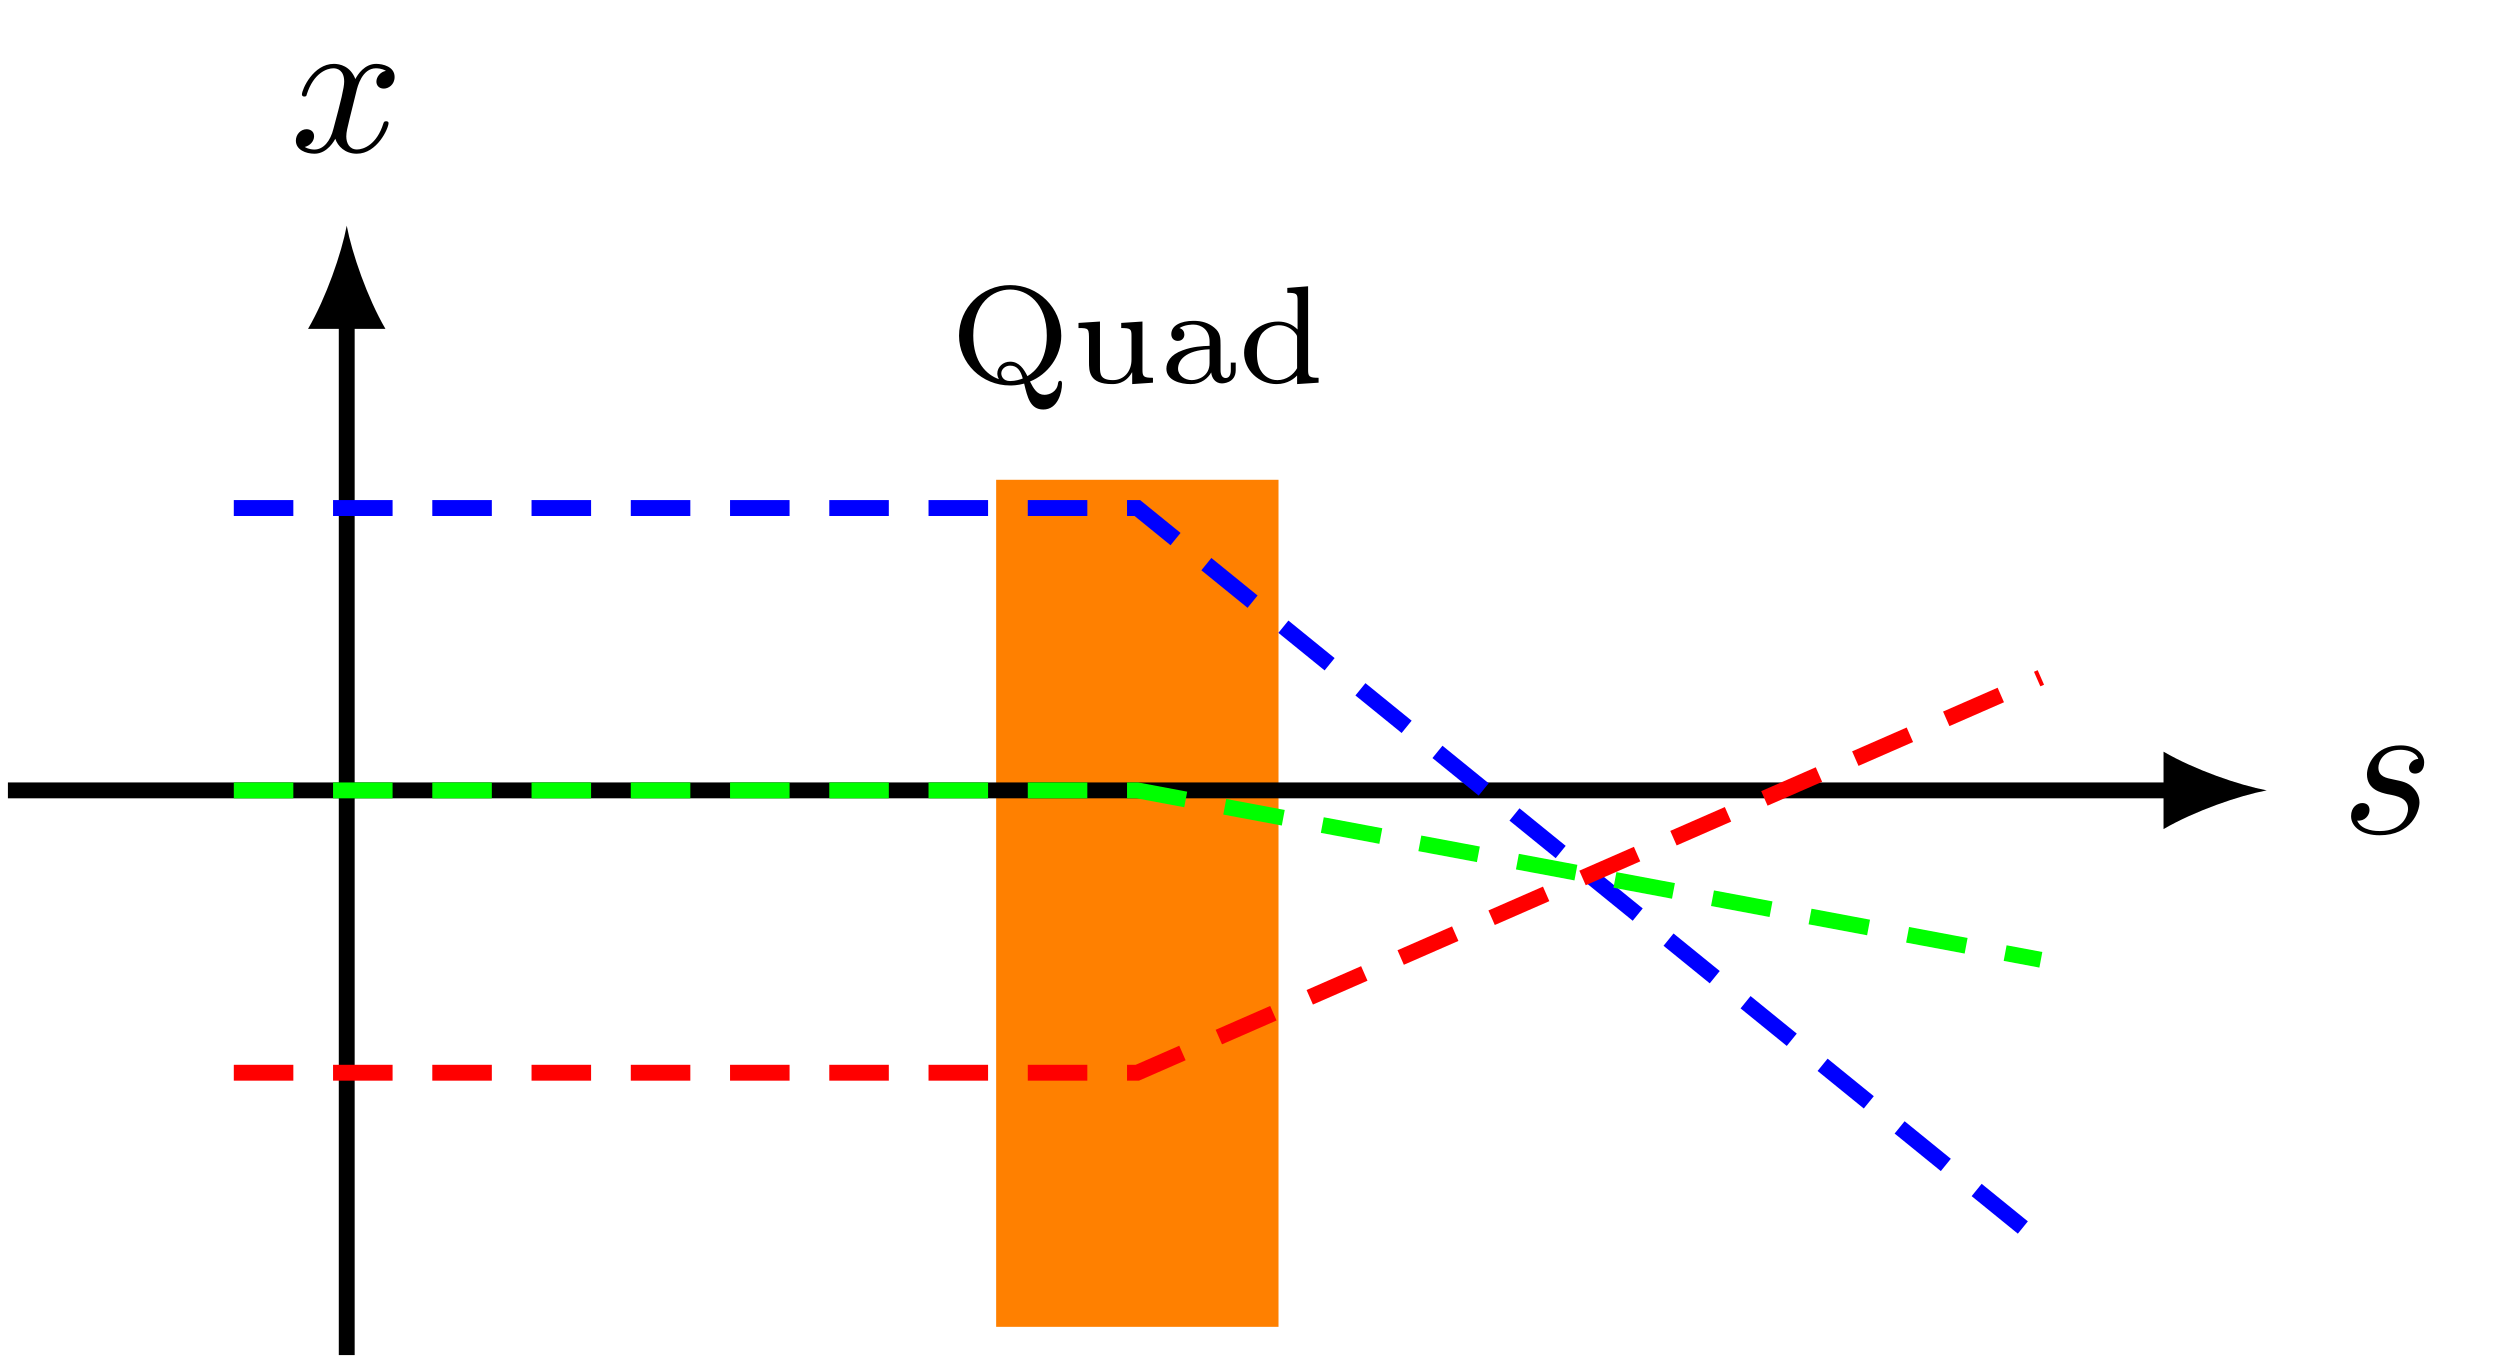
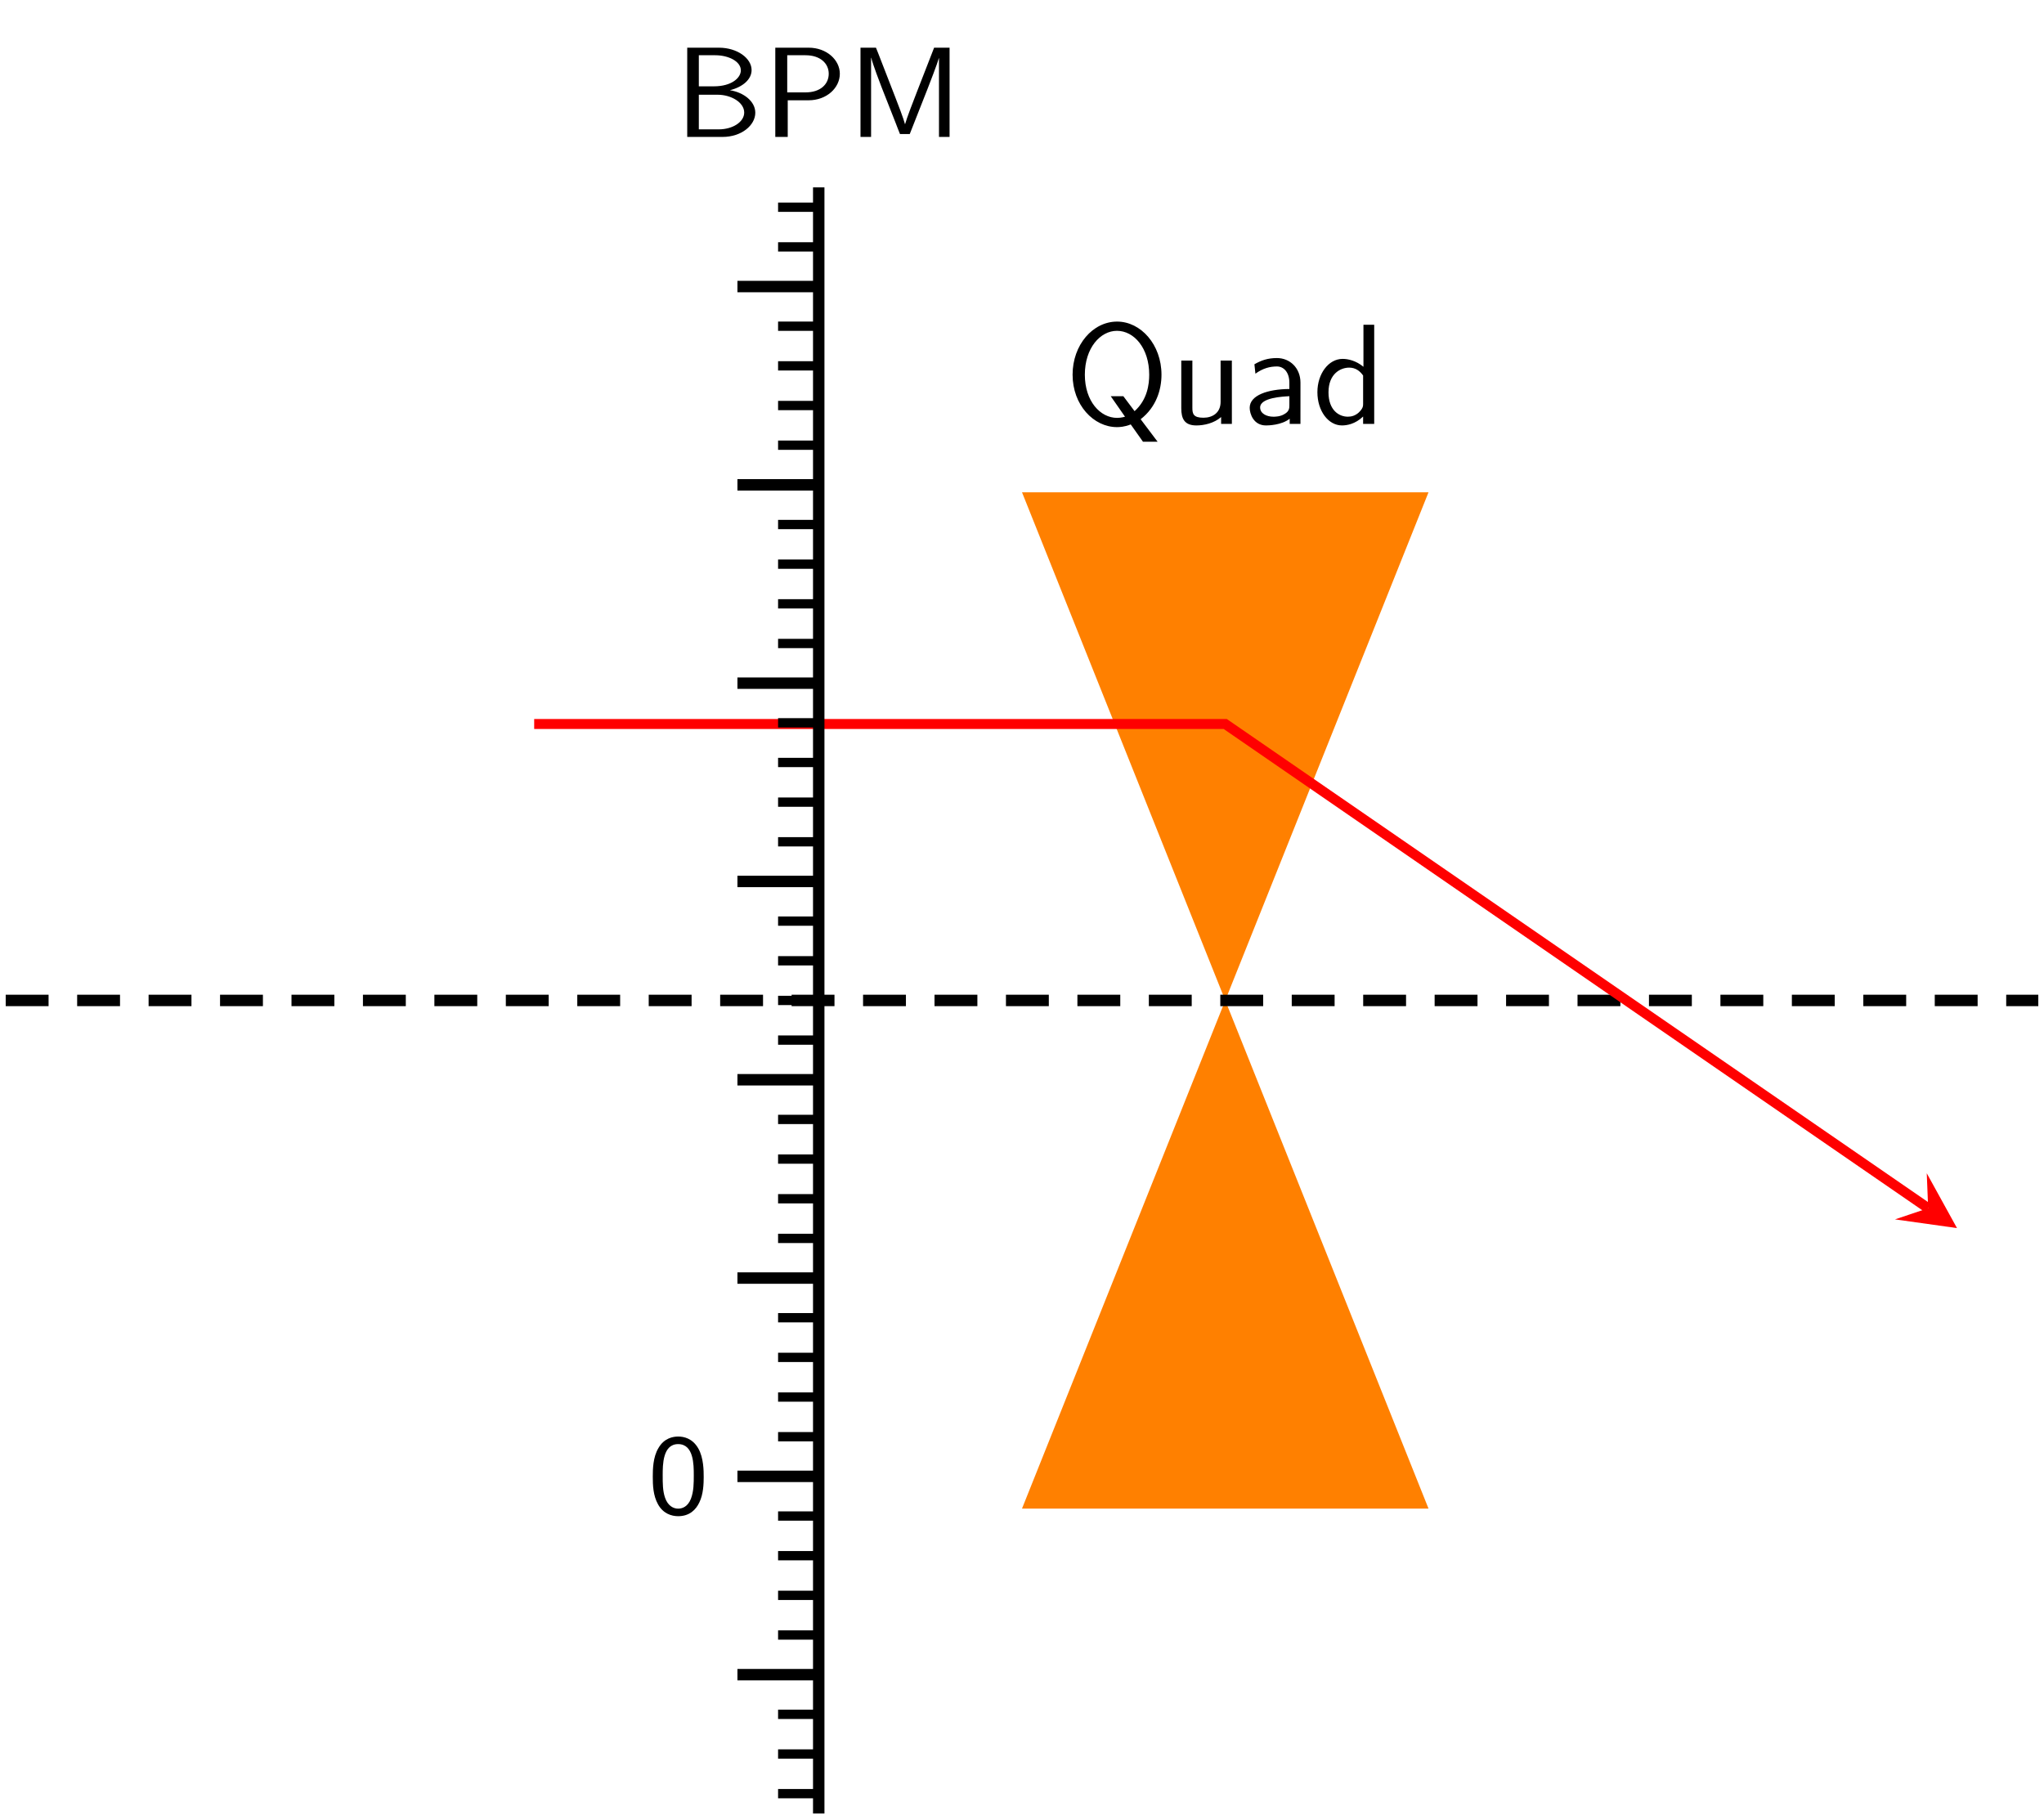
- <svg xmlns="http://www.w3.org/2000/svg" version="1.1" id="svg1" width="167.325" height="91.227" viewBox="0 0 167.325 91.227">
+ <svg xmlns="http://www.w3.org/2000/svg" version="1.1" id="svg1" width="190.039" height="169.135" viewBox="0 0 190.039 169.135">
  <defs id="defs1" />
  <g id="g1">
-     <path id="path1" d="M 7.087,15.591 V -26.929 H -7.087 v 42.52 z" style="fill:#ff8000;fill-opacity:1;fill-rule:nonzero;stroke:none" transform="matrix(1.333333,0,0,-1.333333,76.12133,52.9)" />
-     <path id="path2" d="m 4.055,-0.058 c 0.879,-0.352 1.57,-1.242 1.57,-2.297 0,-1.395 -1.148,-2.543 -2.566,-2.543 -1.43,0 -2.566,1.148 -2.566,2.543 0,1.371 1.137,2.496 2.566,2.496 0.082,0 0.363,0 0.703,-0.094 0.164,0.691 0.305,1.301 0.961,1.301 0.727,0 0.938,-0.855 0.938,-1.289 0,-0.059 0,-0.152 -0.094,-0.152 -0.082,0 -0.094,0.07 -0.105,0.129 C 5.415,0.446 5.051,0.61 4.782,0.61 c -0.363,0 -0.539,-0.293 -0.727,-0.668 z M 2.497,-0.175 C 1.887,-0.386 1.207,-1.019 1.207,-2.366 c 0,-1.629 0.984,-2.309 1.852,-2.309 0.855,0 1.84,0.68 1.84,2.309 0,1.242 -0.574,1.805 -0.973,2.039 -0.176,-0.352 -0.41,-0.727 -0.867,-0.727 -0.363,0 -0.645,0.27 -0.645,0.598 0,0.094 0.035,0.199 0.082,0.281 z m 1.195,-0.035 c -0.117,0.047 -0.363,0.129 -0.633,0.129 -0.375,0 -0.445,-0.27 -0.445,-0.387 0,-0.199 0.188,-0.387 0.445,-0.387 0.363,0 0.527,0.258 0.633,0.645 z M 8.634,-2.999 v 0.258 c 0.469,0 0.516,0.047 0.516,0.387 v 1.195 c 0,0.609 -0.387,1.031 -0.926,1.031 -0.633,0 -0.656,-0.293 -0.656,-0.656 V -3.069 l -1.078,0.07 v 0.258 c 0.527,0 0.527,0.012 0.527,0.633 v 1.055 c 0,0.48 0,1.125 1.16,1.125 0.152,0 0.668,0 0.996,-0.586 h 0.012 v 0.586 L 10.228,9.609375e-4 V -0.245 c -0.469,0 -0.527,-0.059 -0.527,-0.398 V -3.069 Z m 4.986,1.137 c 0,-0.375 0,-0.645 -0.316,-0.902 -0.281,-0.234 -0.621,-0.34 -1.031,-0.34 -0.668,0 -1.125,0.246 -1.125,0.668 0,0.223 0.152,0.34 0.328,0.34 0.188,0 0.328,-0.129 0.328,-0.316 0,-0.129 -0.059,-0.27 -0.246,-0.328 0.258,-0.176 0.656,-0.176 0.703,-0.176 0.387,0 0.809,0.258 0.809,0.844 v 0.223 c -0.375,0.012 -0.844,0.035 -1.348,0.223 -0.633,0.223 -0.82,0.609 -0.82,0.926 0,0.598 0.727,0.773 1.219,0.773 0.551,0 0.879,-0.316 1.031,-0.586 0.023,0.281 0.211,0.551 0.539,0.551 0.012,0 0.691,0 0.691,-0.668 V -1.007 H 14.136 v 0.375 c 0,0.07 0,0.398 -0.258,0.398 -0.258,0 -0.258,-0.328 -0.258,-0.41 z m -0.551,0.879 c 0,0.668 -0.586,0.855 -0.891,0.855 -0.363,0 -0.691,-0.234 -0.691,-0.574 0,-0.387 0.328,-0.926 1.582,-0.973 z m 3.902,-3.773 v 0.246 c 0.469,0 0.516,0.047 0.516,0.387 v 1.453 c -0.258,-0.258 -0.586,-0.398 -0.973,-0.398 -0.926,0 -1.711,0.691 -1.711,1.57 0,0.867 0.738,1.57 1.629,1.57 0.574,0 0.914,-0.305 1.031,-0.434 V 0.071 L 18.542,9.609375e-4 V -0.245 c -0.469,0 -0.527,-0.059 -0.527,-0.398 V -4.839 Z m 0.492,4.031 c -0.176,0.316 -0.539,0.598 -0.984,0.598 -0.398,0 -0.68,-0.223 -0.809,-0.434 -0.141,-0.199 -0.223,-0.48 -0.223,-0.926 0,-0.164 0,-0.691 0.281,-1.02 0.281,-0.305 0.621,-0.375 0.82,-0.375 0.34,0 0.633,0.152 0.832,0.41 0.082,0.105 0.082,0.117 0.082,0.246 z m 0,0" style="fill:#000000;fill-opacity:1;fill-rule:nonzero;stroke:none" aria-label="Quad" transform="matrix(1.333333,0,0,1.333333,63.53067,25.612)" />
-     <path id="path3" d="M -56.694,0 H 52.031" style="fill:none;stroke:#000000;stroke-width:0.797;stroke-linecap:butt;stroke-linejoin:miter;stroke-miterlimit:10;stroke-dasharray:none;stroke-opacity:1" transform="matrix(1.333333,0,0,-1.333333,76.12133,52.9)" />
-     <path id="path4" d="M 4.662,0 C 3.281,0.259 1.036,1.036 -0.518,1.943 V -1.943 C 1.036,-1.036 3.281,-0.259 4.662,0" style="fill:#000000;fill-opacity:1;fill-rule:nonzero;stroke:none" transform="matrix(1.333333,0,0,-1.333333,145.4962,52.9)" />
-     <path id="path5" d="m 3.892,-3.725 c -0.27,0.012 -0.469,0.234 -0.469,0.445 0,0.141 0.082,0.293 0.305,0.293 0.223,0 0.457,-0.164 0.457,-0.562 0,-0.445 -0.434,-0.855 -1.184,-0.855 -1.312,0 -1.688,1.02 -1.688,1.453 0,0.785 0.738,0.926 1.031,0.996 0.516,0.094 1.031,0.199 1.031,0.75 0,0.258 -0.223,1.102 -1.418,1.102 -0.141,0 -0.914,0 -1.137,-0.527 0.375,0.047 0.621,-0.258 0.621,-0.527 0,-0.234 -0.152,-0.352 -0.363,-0.352 -0.258,0 -0.563,0.211 -0.563,0.656 0,0.562 0.574,0.961 1.43,0.961 1.605,0 2.004,-1.207 2.004,-1.652 0,-0.352 -0.199,-0.609 -0.316,-0.727 -0.27,-0.281 -0.551,-0.328 -0.996,-0.422 -0.352,-0.07 -0.75,-0.141 -0.75,-0.598 0,-0.281 0.234,-0.891 1.113,-0.891 0.246,0 0.75,0.07 0.891,0.457 z m 0,0" style="fill:#000000;fill-opacity:1;fill-rule:nonzero;stroke:none" aria-label="s" transform="matrix(1.333333,0,0,1.333333,156.6707,55.76)" />
-     <path id="path6" d="M -39.686,-28.347 V 23.684" style="fill:none;stroke:#000000;stroke-width:0.797;stroke-linecap:butt;stroke-linejoin:miter;stroke-miterlimit:10;stroke-dasharray:none;stroke-opacity:1" transform="matrix(1.333333,0,0,-1.333333,76.12133,52.9)" />
-     <path id="path7" d="M 4.662,0 C 3.281,0.259 1.036,1.036 -0.518,1.943 V -1.943 C 1.036,-1.036 3.281,-0.259 4.662,0" style="fill:#000000;fill-opacity:1;fill-rule:nonzero;stroke:none" transform="matrix(0,-1.333333,-1.333333,0,23.20696,21.32089)" />
-     <path id="path8" d="m 3.327,-3.01 c 0.059,-0.258 0.293,-1.172 0.984,-1.172 0.047,0 0.293,0 0.504,0.129 -0.281,0.047 -0.48,0.305 -0.48,0.539 0,0.164 0.105,0.352 0.375,0.352 0.223,0 0.539,-0.188 0.539,-0.586 0,-0.516 -0.586,-0.656 -0.926,-0.656 -0.574,0 -0.926,0.527 -1.043,0.762 -0.258,-0.656 -0.785,-0.762 -1.078,-0.762 -1.043,0 -1.605,1.289 -1.605,1.535 0,0.105 0.105,0.105 0.117,0.105 0.082,0 0.117,-0.023 0.129,-0.117 0.34,-1.055 0.996,-1.301 1.336,-1.301 0.188,0 0.539,0.094 0.539,0.668 0,0.305 -0.164,0.973 -0.539,2.367 -0.152,0.621 -0.504,1.043 -0.949,1.043 -0.059,0 -0.281,0 -0.492,-0.129 0.246,-0.059 0.469,-0.27 0.469,-0.539 0,-0.27 -0.223,-0.352 -0.375,-0.352 -0.293,0 -0.539,0.258 -0.539,0.574 0,0.457 0.492,0.656 0.937,0.656 0.656,0 1.008,-0.691 1.043,-0.75 0.117,0.363 0.48,0.75 1.078,0.75 1.02,0 1.594,-1.277 1.594,-1.535 0,-0.094 -0.094,-0.094 -0.129,-0.094 -0.082,0 -0.105,0.035 -0.129,0.105 -0.328,1.066 -0.996,1.312 -1.324,1.312 -0.387,0 -0.539,-0.328 -0.539,-0.656 0,-0.223 0.059,-0.445 0.164,-0.879 z m 0,0" style="fill:#000000;fill-opacity:1;fill-rule:nonzero;stroke:none" aria-label="x" transform="matrix(1.333333,0,0,1.333333,19.412,10.14667)" />
-     <path id="path9" d="M -45.355,14.173 H 0 l 45.355,-36.851" style="fill:none;stroke:#0000ff;stroke-width:0.797;stroke-linecap:butt;stroke-linejoin:miter;stroke-miterlimit:10;stroke-dasharray:2.989, 1.993;stroke-dashoffset:0;stroke-opacity:1" transform="matrix(1.333333,0,0,-1.333333,76.12133,52.9)" />
-     <path id="path10" d="M -45.355,-14.173 H 0 L 45.355,5.669" style="fill:none;stroke:#ff0000;stroke-width:0.797;stroke-linecap:butt;stroke-linejoin:miter;stroke-miterlimit:10;stroke-dasharray:2.989, 1.993;stroke-dashoffset:0;stroke-opacity:1" transform="matrix(1.333333,0,0,-1.333333,76.12133,52.9)" />
-     <path id="path11" d="M -45.355,0 H 0 l 45.355,-8.504" style="fill:none;stroke:#00ff00;stroke-width:0.797;stroke-linecap:butt;stroke-linejoin:miter;stroke-miterlimit:10;stroke-dasharray:2.989, 1.993;stroke-dashoffset:0;stroke-opacity:1" transform="matrix(1.333333,0,0,-1.333333,76.12133,52.9)" />
+     <path id="path1" d="M -14.173,35.433 0,0 14.173,35.433 Z" style="fill:#ff8000;fill-opacity:1;fill-rule:nonzero;stroke:none" transform="matrix(1.333333,0,0,-1.333333,113.9173,93.01333)" />
+     <path id="path2" d="M -14.173,-35.433 0,0 14.173,-35.433 Z" style="fill:#ff8000;fill-opacity:1;fill-rule:nonzero;stroke:none" transform="matrix(1.333333,0,0,-1.333333,113.9173,93.01333)" />
+     <path id="path3" d="m 5.308,-0.329 c 1.09,-0.844 1.453,-2.062 1.453,-3.105 0,-2.098 -1.441,-3.703 -3.094,-3.703 -1.699,0 -3.105,1.629 -3.105,3.703 0,2.109 1.465,3.656 3.094,3.656 0.164,0 0.527,-0.012 0.961,-0.188 L 5.472,1.242 H 6.492 Z M 4.218,-0.504 c 0,0 -0.27,0.082 -0.551,0.082 -1.172,0 -2.25,-1.16 -2.25,-3.012 0,-1.863 1.078,-3.059 2.238,-3.059 1.195,0 2.25,1.207 2.25,3.059 0,0.645 -0.117,1.734 -1.02,2.543 L 4.101,-1.934 H 3.222 Z M 11.668,-4.418 h -0.785 v 2.883 c 0,0.75 -0.551,1.102 -1.195,1.102 -0.703,0 -0.773,-0.27 -0.773,-0.691 V -4.418 H 8.141 v 3.328 c 0,0.727 0.223,1.195 1.055,1.195 0.527,0 1.23,-0.152 1.723,-0.586 v 0.48 h 0.75 z m 4.784,1.535 c 0,-1.008 -0.727,-1.711 -1.641,-1.711 -0.645,0 -1.102,0.164 -1.57,0.434 l 0.07,0.656 c 0.516,-0.375 1.008,-0.504 1.5,-0.504 0.469,0 0.867,0.398 0.867,1.137 v 0.434 c -1.5,0.012 -2.766,0.434 -2.766,1.312 0,0.422 0.27,1.23 1.137,1.23 0.141,0 1.078,-0.012 1.652,-0.469 v 0.363 h 0.75 z m -0.773,1.57 c 0,0.188 0,0.434 -0.34,0.621 -0.293,0.188 -0.668,0.188 -0.773,0.188 -0.48,0 -0.926,-0.223 -0.926,-0.645 0,-0.691 1.605,-0.762 2.039,-0.785 z m 5.915,-5.602 h -0.75 v 2.93 c -0.527,-0.434 -1.078,-0.551 -1.453,-0.551 -0.984,0 -1.758,1.043 -1.758,2.32 0,1.313 0.762,2.32 1.711,2.32 0.328,0 0.914,-0.082 1.477,-0.621 v 0.516 h 0.773 z m -0.773,5.531 c 0,0.141 -0.012,0.316 -0.328,0.609 -0.234,0.199 -0.48,0.27 -0.738,0.27 -0.621,0 -1.348,-0.457 -1.348,-1.699 0,-1.312 0.855,-1.723 1.441,-1.723 0.445,0 0.75,0.234 0.973,0.551 z m 0,0" style="fill:#000000;fill-opacity:1;fill-rule:nonzero;stroke:none" aria-label="Quad" transform="matrix(1.333333,0,0,1.333333,98.97333,39.41467)" />
+     <path id="path4" d="M -85.04,0 H 56.694" style="fill:none;stroke:#000000;stroke-width:0.797;stroke-linecap:butt;stroke-linejoin:miter;stroke-miterlimit:10;stroke-dasharray:2.989, 1.993;stroke-dashoffset:0;stroke-opacity:1" transform="matrix(1.333333,0,0,-1.333333,113.9173,93.01333)" />
+     <path id="path5" d="M -48.189,19.275 0,19.275 49.014,-14.489" style="fill:none;stroke:#ff0000;stroke-width:0.697;stroke-linecap:butt;stroke-linejoin:miter;stroke-miterlimit:10;stroke-dasharray:none;stroke-opacity:1" transform="matrix(1.333333,0,0,-1.333333,113.9173,93.01333)" />
+     <path id="path6" d="M 2.441,0 -1.464,1.953 0,0 -1.464,-1.953" style="fill:#ff0000;fill-opacity:1;fill-rule:nonzero;stroke:none" transform="matrix(1.09796,0.7563333,0.7563333,-1.09796,179.2692,112.3324)" />
+     <path id="path7" d="M -28.347,-56.694 V 56.694" style="fill:none;stroke:#000000;stroke-width:0.797;stroke-linecap:butt;stroke-linejoin:miter;stroke-miterlimit:10;stroke-dasharray:none;stroke-opacity:1" transform="matrix(1.333333,0,0,-1.333333,113.9173,93.01333)" />
+     <path id="path8" d="m -28.347,55.311 h -2.835" style="fill:none;stroke:#000000;stroke-width:0.648;stroke-linecap:butt;stroke-linejoin:miter;stroke-miterlimit:10;stroke-dasharray:none;stroke-opacity:1" transform="matrix(1.333333,0,0,-1.333333,113.9173,93.01333)" />
+     <path id="path9" d="m -28.347,52.545 h -2.835" style="fill:none;stroke:#000000;stroke-width:0.648;stroke-linecap:butt;stroke-linejoin:miter;stroke-miterlimit:10;stroke-dasharray:none;stroke-opacity:1" transform="matrix(1.333333,0,0,-1.333333,113.9173,93.01333)" />
+     <path id="path10" d="m -28.347,49.779 h -5.669" style="fill:none;stroke:#000000;stroke-width:0.797;stroke-linecap:butt;stroke-linejoin:miter;stroke-miterlimit:10;stroke-dasharray:none;stroke-opacity:1" transform="matrix(1.333333,0,0,-1.333333,113.9173,93.01333)" />
+     <path id="path11" d="m -28.347,47.014 h -2.835" style="fill:none;stroke:#000000;stroke-width:0.648;stroke-linecap:butt;stroke-linejoin:miter;stroke-miterlimit:10;stroke-dasharray:none;stroke-opacity:1" transform="matrix(1.333333,0,0,-1.333333,113.9173,93.01333)" />
+     <path id="path12" d="m -28.347,44.249 h -2.835" style="fill:none;stroke:#000000;stroke-width:0.648;stroke-linecap:butt;stroke-linejoin:miter;stroke-miterlimit:10;stroke-dasharray:none;stroke-opacity:1" transform="matrix(1.333333,0,0,-1.333333,113.9173,93.01333)" />
+     <path id="path13" d="m -28.347,41.483 h -2.835" style="fill:none;stroke:#000000;stroke-width:0.648;stroke-linecap:butt;stroke-linejoin:miter;stroke-miterlimit:10;stroke-dasharray:none;stroke-opacity:1" transform="matrix(1.333333,0,0,-1.333333,113.9173,93.01333)" />
+     <path id="path14" d="m -28.347,38.717 h -2.835" style="fill:none;stroke:#000000;stroke-width:0.648;stroke-linecap:butt;stroke-linejoin:miter;stroke-miterlimit:10;stroke-dasharray:none;stroke-opacity:1" transform="matrix(1.333333,0,0,-1.333333,113.9173,93.01333)" />
+     <path id="path15" d="m -28.347,35.952 h -5.669" style="fill:none;stroke:#000000;stroke-width:0.797;stroke-linecap:butt;stroke-linejoin:miter;stroke-miterlimit:10;stroke-dasharray:none;stroke-opacity:1" transform="matrix(1.333333,0,0,-1.333333,113.9173,93.01333)" />
+     <path id="path16" d="m -28.347,33.186 h -2.835" style="fill:none;stroke:#000000;stroke-width:0.648;stroke-linecap:butt;stroke-linejoin:miter;stroke-miterlimit:10;stroke-dasharray:none;stroke-opacity:1" transform="matrix(1.333333,0,0,-1.333333,113.9173,93.01333)" />
+     <path id="path17" d="m -28.347,30.421 h -2.835" style="fill:none;stroke:#000000;stroke-width:0.648;stroke-linecap:butt;stroke-linejoin:miter;stroke-miterlimit:10;stroke-dasharray:none;stroke-opacity:1" transform="matrix(1.333333,0,0,-1.333333,113.9173,93.01333)" />
+     <path id="path18" d="m -28.347,27.655 h -2.835" style="fill:none;stroke:#000000;stroke-width:0.648;stroke-linecap:butt;stroke-linejoin:miter;stroke-miterlimit:10;stroke-dasharray:none;stroke-opacity:1" transform="matrix(1.333333,0,0,-1.333333,113.9173,93.01333)" />
+     <path id="path19" d="m -28.347,24.89 h -2.835" style="fill:none;stroke:#000000;stroke-width:0.648;stroke-linecap:butt;stroke-linejoin:miter;stroke-miterlimit:10;stroke-dasharray:none;stroke-opacity:1" transform="matrix(1.333333,0,0,-1.333333,113.9173,93.01333)" />
+     <path id="path20" d="m -28.347,22.124 h -5.669" style="fill:none;stroke:#000000;stroke-width:0.797;stroke-linecap:butt;stroke-linejoin:miter;stroke-miterlimit:10;stroke-dasharray:none;stroke-opacity:1" transform="matrix(1.333333,0,0,-1.333333,113.9173,93.01333)" />
+     <path id="path21" d="m -28.347,19.359 h -2.835" style="fill:none;stroke:#000000;stroke-width:0.648;stroke-linecap:butt;stroke-linejoin:miter;stroke-miterlimit:10;stroke-dasharray:none;stroke-opacity:1" transform="matrix(1.333333,0,0,-1.333333,113.9173,93.01333)" />
+     <path id="path22" d="m -28.347,16.593 h -2.835" style="fill:none;stroke:#000000;stroke-width:0.648;stroke-linecap:butt;stroke-linejoin:miter;stroke-miterlimit:10;stroke-dasharray:none;stroke-opacity:1" transform="matrix(1.333333,0,0,-1.333333,113.9173,93.01333)" />
+     <path id="path23" d="m -28.347,13.827 h -2.835" style="fill:none;stroke:#000000;stroke-width:0.648;stroke-linecap:butt;stroke-linejoin:miter;stroke-miterlimit:10;stroke-dasharray:none;stroke-opacity:1" transform="matrix(1.333333,0,0,-1.333333,113.9173,93.01333)" />
+     <path id="path24" d="m -28.347,11.062 h -2.835" style="fill:none;stroke:#000000;stroke-width:0.648;stroke-linecap:butt;stroke-linejoin:miter;stroke-miterlimit:10;stroke-dasharray:none;stroke-opacity:1" transform="matrix(1.333333,0,0,-1.333333,113.9173,93.01333)" />
+     <path id="path25" d="m -28.347,8.297 h -5.669" style="fill:none;stroke:#000000;stroke-width:0.797;stroke-linecap:butt;stroke-linejoin:miter;stroke-miterlimit:10;stroke-dasharray:none;stroke-opacity:1" transform="matrix(1.333333,0,0,-1.333333,113.9173,93.01333)" />
+     <path id="path26" d="m -28.347,5.531 h -2.835" style="fill:none;stroke:#000000;stroke-width:0.648;stroke-linecap:butt;stroke-linejoin:miter;stroke-miterlimit:10;stroke-dasharray:none;stroke-opacity:1" transform="matrix(1.333333,0,0,-1.333333,113.9173,93.01333)" />
+     <path id="path27" d="m -28.347,2.765 h -2.835" style="fill:none;stroke:#000000;stroke-width:0.648;stroke-linecap:butt;stroke-linejoin:miter;stroke-miterlimit:10;stroke-dasharray:none;stroke-opacity:1" transform="matrix(1.333333,0,0,-1.333333,113.9173,93.01333)" />
+     <path id="path28" d="m -28.347,0 h -2.835" style="fill:none;stroke:#000000;stroke-width:0.648;stroke-linecap:butt;stroke-linejoin:miter;stroke-miterlimit:10;stroke-dasharray:none;stroke-opacity:1" transform="matrix(1.333333,0,0,-1.333333,113.9173,93.01333)" />
+     <path id="path29" d="m -28.347,-2.766 h -2.835" style="fill:none;stroke:#000000;stroke-width:0.648;stroke-linecap:butt;stroke-linejoin:miter;stroke-miterlimit:10;stroke-dasharray:none;stroke-opacity:1" transform="matrix(1.333333,0,0,-1.333333,113.9173,93.01333)" />
+     <path id="path30" d="m -28.347,-5.531 h -5.669" style="fill:none;stroke:#000000;stroke-width:0.797;stroke-linecap:butt;stroke-linejoin:miter;stroke-miterlimit:10;stroke-dasharray:none;stroke-opacity:1" transform="matrix(1.333333,0,0,-1.333333,113.9173,93.01333)" />
+     <path id="path31" d="m -28.347,-8.297 h -2.835" style="fill:none;stroke:#000000;stroke-width:0.648;stroke-linecap:butt;stroke-linejoin:miter;stroke-miterlimit:10;stroke-dasharray:none;stroke-opacity:1" transform="matrix(1.333333,0,0,-1.333333,113.9173,93.01333)" />
+     <path id="path32" d="m -28.347,-11.062 h -2.835" style="fill:none;stroke:#000000;stroke-width:0.648;stroke-linecap:butt;stroke-linejoin:miter;stroke-miterlimit:10;stroke-dasharray:none;stroke-opacity:1" transform="matrix(1.333333,0,0,-1.333333,113.9173,93.01333)" />
+     <path id="path33" d="m -28.347,-13.828 h -2.835" style="fill:none;stroke:#000000;stroke-width:0.648;stroke-linecap:butt;stroke-linejoin:miter;stroke-miterlimit:10;stroke-dasharray:none;stroke-opacity:1" transform="matrix(1.333333,0,0,-1.333333,113.9173,93.01333)" />
+     <path id="path34" d="m -28.347,-16.593 h -2.835" style="fill:none;stroke:#000000;stroke-width:0.648;stroke-linecap:butt;stroke-linejoin:miter;stroke-miterlimit:10;stroke-dasharray:none;stroke-opacity:1" transform="matrix(1.333333,0,0,-1.333333,113.9173,93.01333)" />
+     <path id="path35" d="m -28.347,-19.359 h -5.669" style="fill:none;stroke:#000000;stroke-width:0.797;stroke-linecap:butt;stroke-linejoin:miter;stroke-miterlimit:10;stroke-dasharray:none;stroke-opacity:1" transform="matrix(1.333333,0,0,-1.333333,113.9173,93.01333)" />
+     <path id="path36" d="m -28.347,-22.124 h -2.835" style="fill:none;stroke:#000000;stroke-width:0.648;stroke-linecap:butt;stroke-linejoin:miter;stroke-miterlimit:10;stroke-dasharray:none;stroke-opacity:1" transform="matrix(1.333333,0,0,-1.333333,113.9173,93.01333)" />
+     <path id="path37" d="m -28.347,-24.89 h -2.835" style="fill:none;stroke:#000000;stroke-width:0.648;stroke-linecap:butt;stroke-linejoin:miter;stroke-miterlimit:10;stroke-dasharray:none;stroke-opacity:1" transform="matrix(1.333333,0,0,-1.333333,113.9173,93.01333)" />
+     <path id="path38" d="m -28.347,-27.656 h -2.835" style="fill:none;stroke:#000000;stroke-width:0.648;stroke-linecap:butt;stroke-linejoin:miter;stroke-miterlimit:10;stroke-dasharray:none;stroke-opacity:1" transform="matrix(1.333333,0,0,-1.333333,113.9173,93.01333)" />
+     <path id="path39" d="m -28.347,-30.421 h -2.835" style="fill:none;stroke:#000000;stroke-width:0.648;stroke-linecap:butt;stroke-linejoin:miter;stroke-miterlimit:10;stroke-dasharray:none;stroke-opacity:1" transform="matrix(1.333333,0,0,-1.333333,113.9173,93.01333)" />
+     <path id="path40" d="m -28.347,-33.186 h -5.669" style="fill:none;stroke:#000000;stroke-width:0.797;stroke-linecap:butt;stroke-linejoin:miter;stroke-miterlimit:10;stroke-dasharray:none;stroke-opacity:1" transform="matrix(1.333333,0,0,-1.333333,113.9173,93.01333)" />
+     <path id="path41" d="m 3.89,-2.591 c 0,-0.387 0,-1.312 -0.375,-1.969 -0.41,-0.715 -1.02,-0.832 -1.406,-0.832 -0.352,0 -0.973,0.105 -1.371,0.797 -0.387,0.633 -0.398,1.5 -0.398,2.004 0,0.586 0.023,1.312 0.363,1.922 0.352,0.645 0.937,0.832 1.406,0.832 0.797,0 1.242,-0.457 1.477,-0.961 0.281,-0.563 0.305,-1.301 0.305,-1.793 z m -1.781,2.227 c -0.328,0 -0.715,-0.188 -0.914,-0.762 -0.164,-0.48 -0.164,-0.984 -0.164,-1.57 0,-0.727 0,-2.168 1.078,-2.168 1.09,0 1.09,1.441 1.09,2.168 0,0.527 0,1.125 -0.199,1.641 -0.223,0.574 -0.621,0.691 -0.891,0.691 z m 0,0" style="fill:#000000;fill-opacity:1;fill-rule:nonzero;stroke:none" aria-label="0" transform="matrix(1.333333,0,0,1.333333,60.23867,140.748)" />
+     <path id="path42" d="m -28.347,-35.952 h -2.835" style="fill:none;stroke:#000000;stroke-width:0.648;stroke-linecap:butt;stroke-linejoin:miter;stroke-miterlimit:10;stroke-dasharray:none;stroke-opacity:1" transform="matrix(1.333333,0,0,-1.333333,113.9173,93.01333)" />
+     <path id="path43" d="m -28.347,-38.718 h -2.835" style="fill:none;stroke:#000000;stroke-width:0.648;stroke-linecap:butt;stroke-linejoin:miter;stroke-miterlimit:10;stroke-dasharray:none;stroke-opacity:1" transform="matrix(1.333333,0,0,-1.333333,113.9173,93.01333)" />
+     <path id="path44" d="m -28.347,-41.483 h -2.835" style="fill:none;stroke:#000000;stroke-width:0.648;stroke-linecap:butt;stroke-linejoin:miter;stroke-miterlimit:10;stroke-dasharray:none;stroke-opacity:1" transform="matrix(1.333333,0,0,-1.333333,113.9173,93.01333)" />
+     <path id="path45" d="m -28.347,-44.249 h -2.835" style="fill:none;stroke:#000000;stroke-width:0.648;stroke-linecap:butt;stroke-linejoin:miter;stroke-miterlimit:10;stroke-dasharray:none;stroke-opacity:1" transform="matrix(1.333333,0,0,-1.333333,113.9173,93.01333)" />
+     <path id="path46" d="m -28.347,-47.014 h -5.669" style="fill:none;stroke:#000000;stroke-width:0.797;stroke-linecap:butt;stroke-linejoin:miter;stroke-miterlimit:10;stroke-dasharray:none;stroke-opacity:1" transform="matrix(1.333333,0,0,-1.333333,113.9173,93.01333)" />
+     <path id="path47" d="m -28.347,-49.78 h -2.835" style="fill:none;stroke:#000000;stroke-width:0.648;stroke-linecap:butt;stroke-linejoin:miter;stroke-miterlimit:10;stroke-dasharray:none;stroke-opacity:1" transform="matrix(1.333333,0,0,-1.333333,113.9173,93.01333)" />
+     <path id="path48" d="m -28.347,-52.546 h -2.835" style="fill:none;stroke:#000000;stroke-width:0.648;stroke-linecap:butt;stroke-linejoin:miter;stroke-miterlimit:10;stroke-dasharray:none;stroke-opacity:1" transform="matrix(1.333333,0,0,-1.333333,113.9173,93.01333)" />
+     <path id="path49" d="m -28.347,-55.311 h -2.835" style="fill:none;stroke:#000000;stroke-width:0.648;stroke-linecap:butt;stroke-linejoin:miter;stroke-miterlimit:10;stroke-dasharray:none;stroke-opacity:1" transform="matrix(1.333333,0,0,-1.333333,113.9173,93.01333)" />
+     <path id="path50" d="M 0.879,-6.222 V 8.515625e-4 H 3.34 c 1.336,0 2.285,-0.82 2.285,-1.687 0,-0.797 -0.809,-1.418 -1.77,-1.57 0.891,-0.223 1.512,-0.75 1.512,-1.406 0,-0.82 -0.996,-1.559 -2.273,-1.559 z m 0.809,2.695 v -2.168 h 1.148 c 0.914,0 1.781,0.422 1.781,1.055 0,0.516 -0.633,1.113 -1.887,1.113 z m 0,3 V -2.941 h 1.312 c 0.949,0 1.852,0.539 1.852,1.242 0,0.645 -0.785,1.172 -1.781,1.172 z M 9.34,-2.554 c 1.266,0 2.18,-0.867 2.18,-1.852 0,-0.949 -0.902,-1.816 -2.18,-1.816 H 7.02 V 8.515625e-4 H 7.887 V -2.554 Z m -0.211,-3.141 c 1.031,0 1.617,0.574 1.617,1.289 0,0.727 -0.574,1.301 -1.617,1.301 H 7.852 v -2.59 z m 7.77,2.543 c -0.234,0.598 -0.715,1.84 -0.832,2.273 -0.094,-0.363 -0.504,-1.453 -0.68,-1.887 l -1.184,-3.047 -0.164,-0.41 H 12.961 V 8.515625e-4 h 0.738 V -5.519 h 0.012 c 0.105,0.457 0.621,1.793 0.715,2.039 l 0.996,2.531 c 0.07,0.176 0.234,0.621 0.293,0.75 h 0.68 l 1.242,-3.152 c 0.129,-0.328 0.68,-1.746 0.797,-2.168 V 8.515625e-4 h 0.738 V -6.222 h -1.078 z m 0,0" style="fill:#000000;fill-opacity:1;fill-rule:nonzero;stroke:none" aria-label="BPM" transform="matrix(1.333333,0,0,1.333333,62.72267,12.72933)" />
  </g>
</svg>
